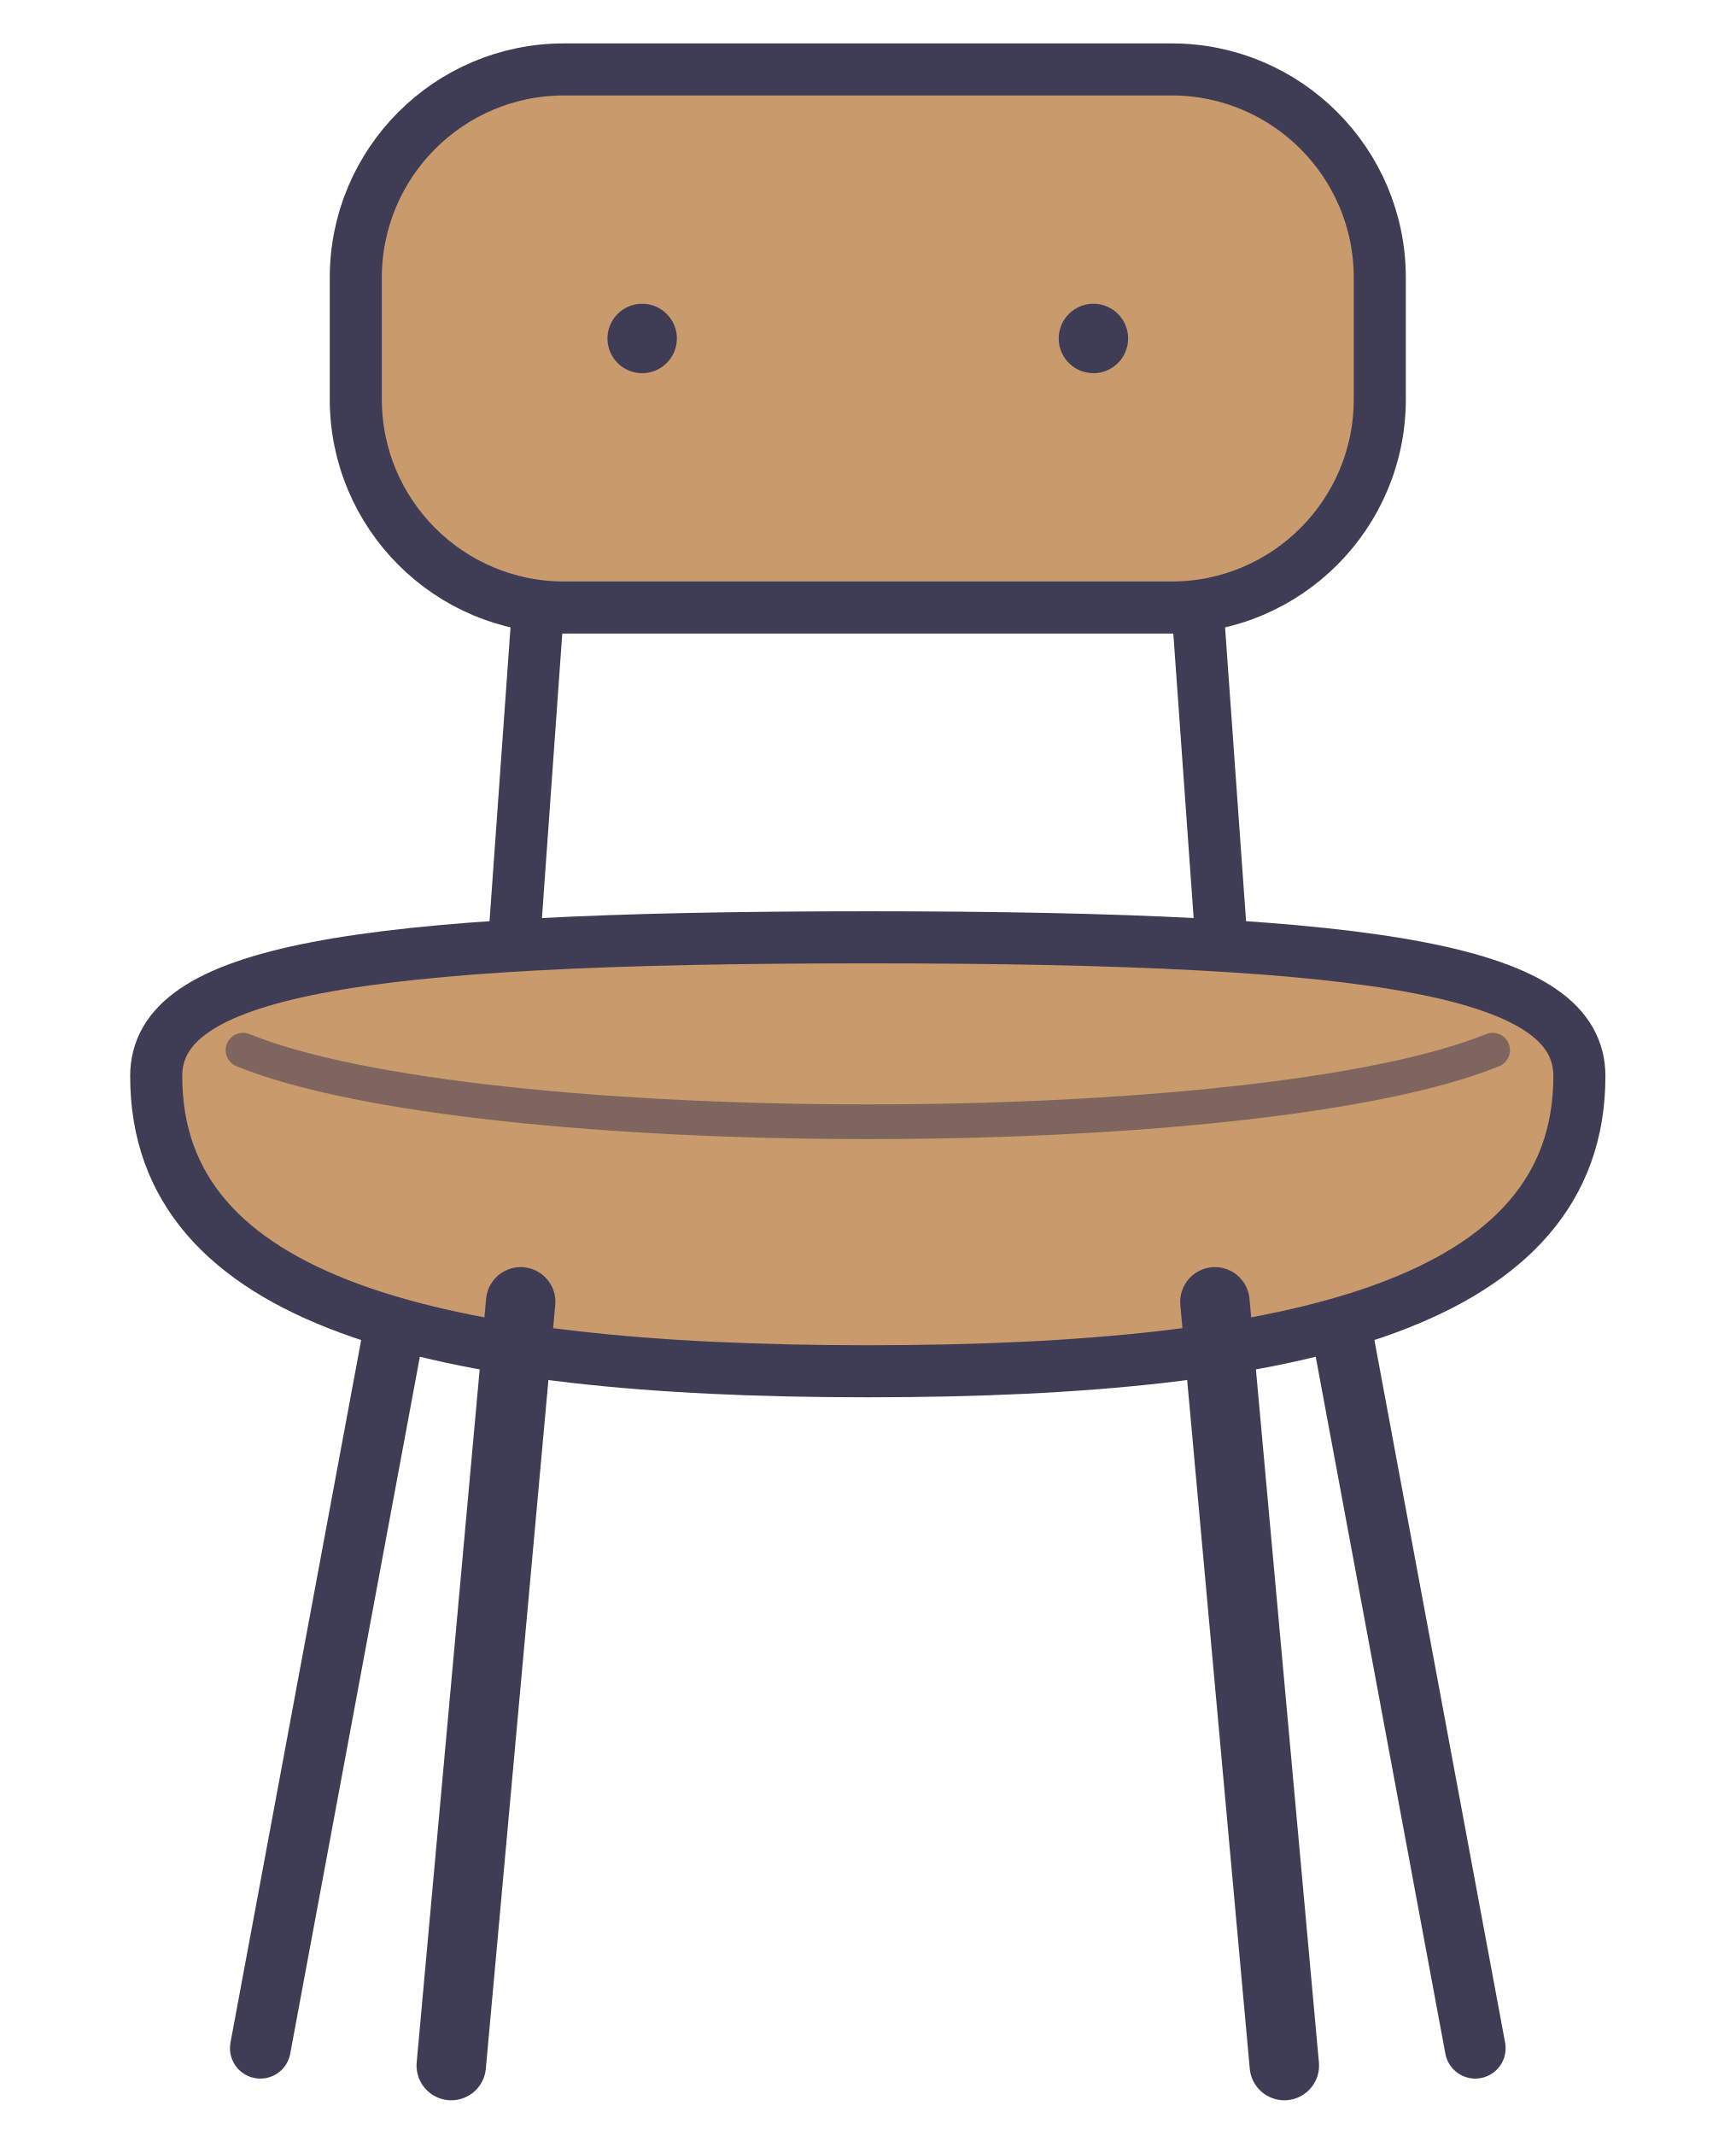
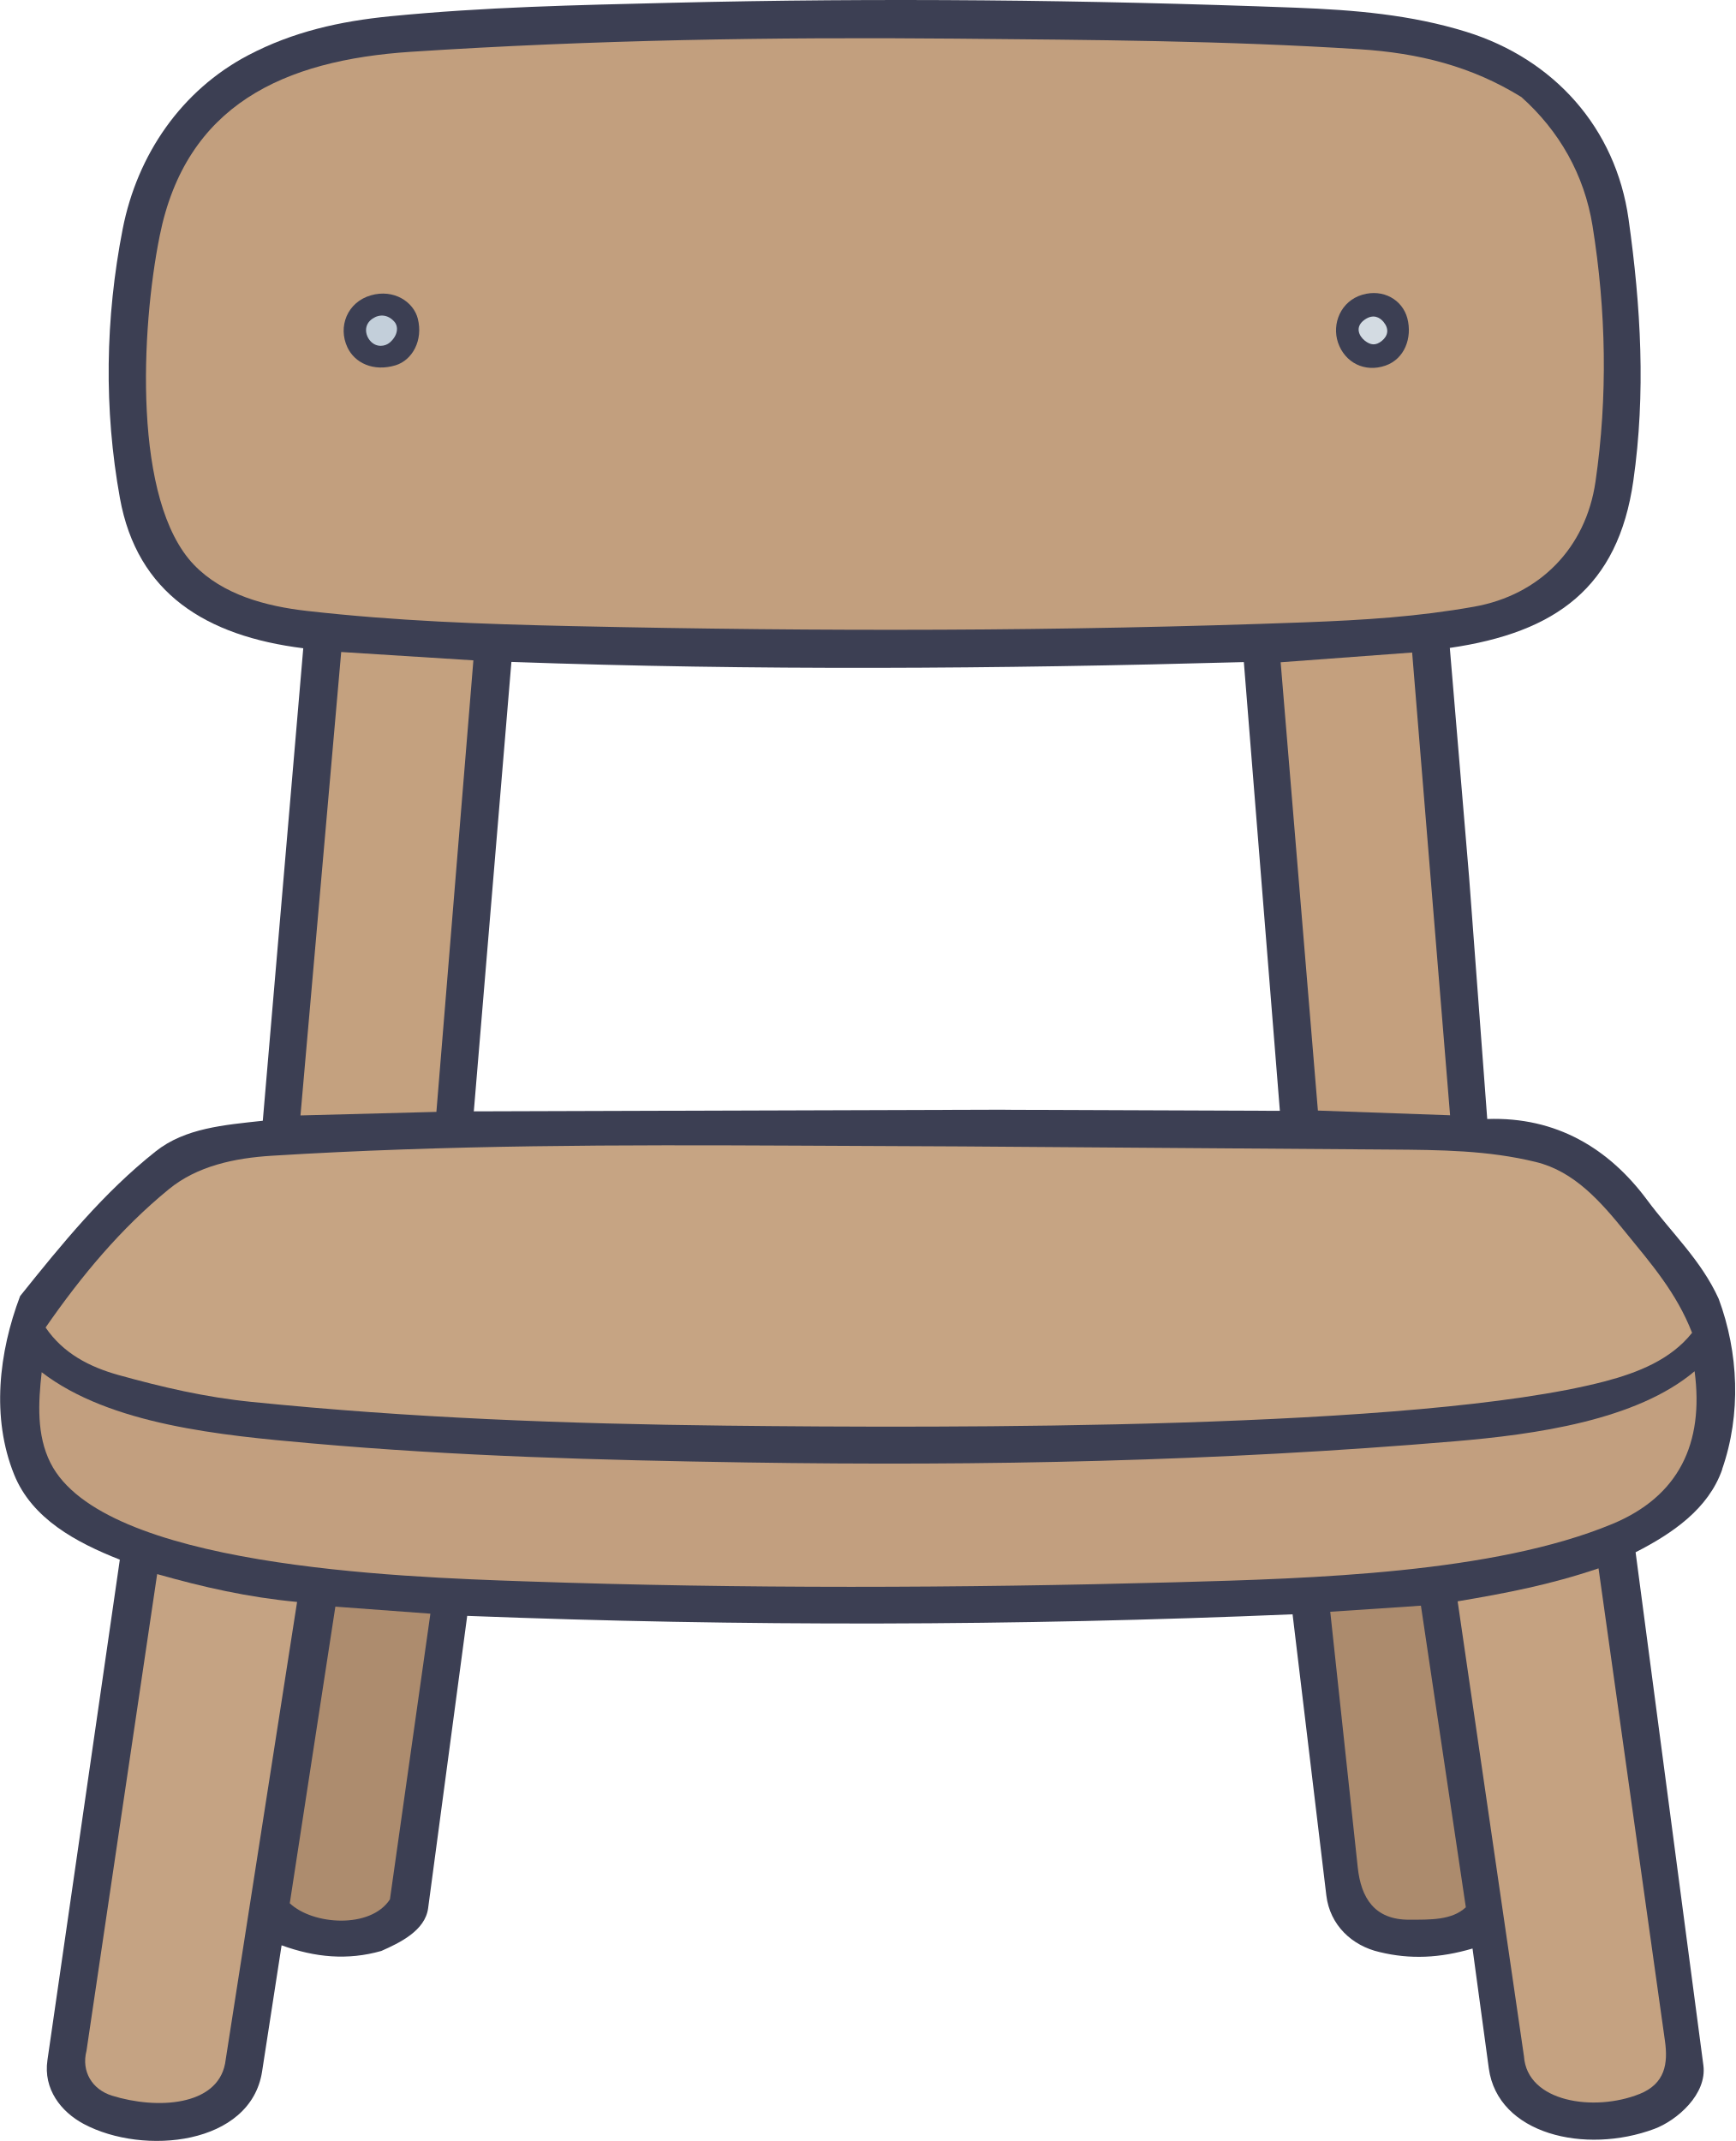
- <svg xmlns="http://www.w3.org/2000/svg" viewBox="0 0 200 246" fill="none">
-   <g stroke="#3F3D56" stroke-width="6" stroke-linejoin="round" stroke-linecap="round">
-     <rect x="41" y="8" width="118" height="62" rx="24" fill="#C99A6B" />
-     <circle cx="74" cy="39" r="4" fill="#3F3D56" stroke="none" />
-     <circle cx="126" cy="39" r="4" fill="#3F3D56" stroke="none" />
-     <path d="M62 70 L58 126" fill="none" />
-     <path d="M138 70 L142 126" fill="none" />
-     <path d="M46 150 L30 236" fill="none" stroke-width="7" />
-     <path d="M154 150 L170 236" fill="none" stroke-width="7" />
-     <path d="M18 124 C18 112 40 108 100 108 C160 108 182 112 182 124 C182 150 150 158 100 158 C50 158 18 150 18 124 Z" fill="#C99A6B" />
-     <path d="M28 121 C55 132 145 132 172 121" fill="none" stroke-width="4" opacity="0.55" />
-     <path d="M60 150 L52 238" fill="none" stroke-width="8" />
-     <path d="M140 150 L148 238" fill="none" stroke-width="8" />
+ <svg xmlns="http://www.w3.org/2000/svg" id="Layer_2" data-name="Layer 2" viewBox="0 0 199.4 246.05">
+   <g id="Layer_1-2" data-name="Layer 1">
+     <g>
+       <path d="M197.9,168.86c2.22-6.35,1.89-13.44-.39-19.59-2.03-4.47-5.4-7.55-8.23-11.37-4.36-5.88-10.4-9.58-18.37-9.3l-2.08-27.75-2.22-26.39c12.16-1.77,19.34-6.93,21.09-19.21,1.44-10.06.87-20-.55-30.08-1.47-10.46-8.56-18.39-18.67-21.52-6.34-1.96-12.78-2.51-19.67-2.77C124.77-.02,101.23-.27,77.17.32c-11.08.27-21.45.48-32.33,1.55-5.77.57-11.17,1.77-16.34,4.49-7.63,4.02-12.72,11.38-14.4,19.95-2.01,10.29-2.17,20.71-.32,30.93,1.98,10.97,9.91,15.86,21.07,17.26l-4.65,54.3c-4.44.49-8.92.83-12.31,3.52-6.01,4.77-10.73,10.58-15.58,16.63-2.45,6.48-3.32,13.97-.69,20.5,2.05,5.09,7.13,7.81,12.15,9.79l-8.32,57.53c-.48,3.31,1.54,5.91,4.17,7.32,6.88,3.67,19.19,2.43,20.5-6.03l2.24-14.5c3.86,1.4,7.58,1.75,11.46.65,2.08-.92,5.04-2.32,5.38-4.92l4.49-33.59c31.63,1.23,62.87,1.17,94.85-.18l3.88,32.31c.41,3.41,2.95,5.79,6.13,6.51,3.49.85,6.9.7,10.67-.41l1.87,13.77c1.03,7.58,11.07,9.92,19.02,6.96,2.63-.98,6.07-4,5.64-7.3l-7.79-58.97c4.23-2.16,8.38-4.99,9.96-9.54ZM115.53,127.53l-61.08.19,4.32-51.65c28.06,1,55.59.81,84.17.02l4.14,51.57-31.56-.12Z" fill="#3c3f53" />
+       <path d="M65.98,71.96c-10.84-.24-20.42-.59-30.7-1.75-4.7-.53-9.68-1.85-12.99-5.3-7.04-7.33-6.1-27.05-3.94-37.8,3.02-15.04,14.22-20.2,28.91-21.16,20.97-1.37,41.46-1.7,62.56-1.51,15.76.15,30.83.22,46.43,1.22,6.76.43,12.87,1.95,18.59,5.5,4.32,3.86,7.22,8.89,8.17,14.79,1.57,9.77,1.76,19.65.34,29.41-1.12,7.68-6.47,13.03-13.94,14.36-6.51,1.16-12.64,1.54-19.46,1.8-28.02,1.04-55.5,1.07-83.95.44Z" fill="#c29f7e" />
+       <path d="M184.39,158.76c-21.34,5.56-75.32,5.37-100.94,5.08-18.5-.21-36.25-.88-54.54-2.73-5.36-.54-10.21-1.68-15.3-3.09-3.3-.92-6.35-2.48-8.37-5.46,4.13-5.96,8.64-11.37,14.16-15.89,3.26-2.67,7.52-3.58,11.85-3.85,20.16-1.25,39.95-1.26,60.16-1.16l19.04.09,49.27.36c5.78.04,11.27.08,16.78,1.43,4.44,1.08,7.48,4.6,10.25,8.01,2.96,3.64,5.9,6.99,7.7,11.62-2.44,3.08-6.21,4.58-10.06,5.59Z" fill="#c6a483" />
+       <path d="M194.74,157.59c1.1,8.3-1.82,14.38-9.46,17.55-13.62,5.65-34.34,6.27-50.25,6.7-25.01.67-49.49.76-74.51-.1-15.1-.51-48.75-1.74-54.72-13.62-1.61-3.2-1.4-6.93-1.01-10.42,7.88,6.06,20.67,7.26,30.96,8.17,16.79,1.49,33.02,1.93,50.01,2.2,27.39.43,54.17-.13,81.39-2.43,9.27-.78,20.92-2.41,27.6-8.06Z" fill="#c29f7f" />
+       <path d="M188.4,240.65c-5.17,2.07-12.91.96-13.27-4.34l-7.62-52.28c5.69-.96,10.59-1.9,16.19-3.79l7.63,54.29c.37,2.6.04,4.93-2.92,6.12Z" fill="#c5a281" />
+       <path d="M25.86,237.18c-.94,4.83-7.77,5.28-12.99,3.66-2.25-.7-3.55-2.75-2.93-5.16l8.12-54.78c5.3,1.5,10.38,2.66,16.08,3.2l-8.28,53.09Z" fill="#c5a383" />
+       <polygon points="50.15 127.78 34.53 128.19 39.21 74.93 54.4 75.89 50.15 127.78" fill="#c4a17f" />
+       <polygon points="166.64 128.17 151.45 127.63 147.17 76.11 162.28 74.99 166.64 128.17" fill="#c4a07e" />
+       <path d="M44.81,218.28c-2.22,3.41-8.85,2.96-11.51.45l5.24-34.09,10.92.81-4.65,32.83Z" fill="#ad8c6e" />
+       <path d="M161.97,220.62c-4.08.02-5.57-2.58-5.94-6.01l-3.16-29.38,10.42-.7,5.16,34.66c-1.61,1.51-4.13,1.42-6.48,1.43Z" fill="#ac8b6d" />
+       <path d="M156.56,33.87c2.39-.7,4.6.57,5.17,2.71.59,2.25-.33,4.67-2.5,5.43-2.39.84-4.68-.33-5.47-2.64-.73-2.17.32-4.77,2.8-5.5Z" fill="#3c3f53" />
+       <path d="M42.62,33.94c2.64-.76,4.9.75,5.39,2.67.64,2.51-.63,4.78-2.55,5.37-2.55.77-4.69-.27-5.53-2.05-1.13-2.38-.02-5.21,2.69-5.99Z" fill="#3c3f53" />
+       <path d="M156.85,36.72c.98-.67,1.71-.24,2.14.27.66.8.54,1.6-.21,2.2-.69.55-1.28.48-1.94-.04s-1.2-1.6.01-2.43Z" fill="#d3dbe2" />
+       <path d="M42.81,36.62c.81-.55,1.76-.48,2.49.33.53.58.43,1.6-.5,2.41-.53.46-1.53.62-2.24-.17-.61-.68-.79-1.87.25-2.57Z" fill="#c3cfda" />
+     </g>
  </g>
</svg>
